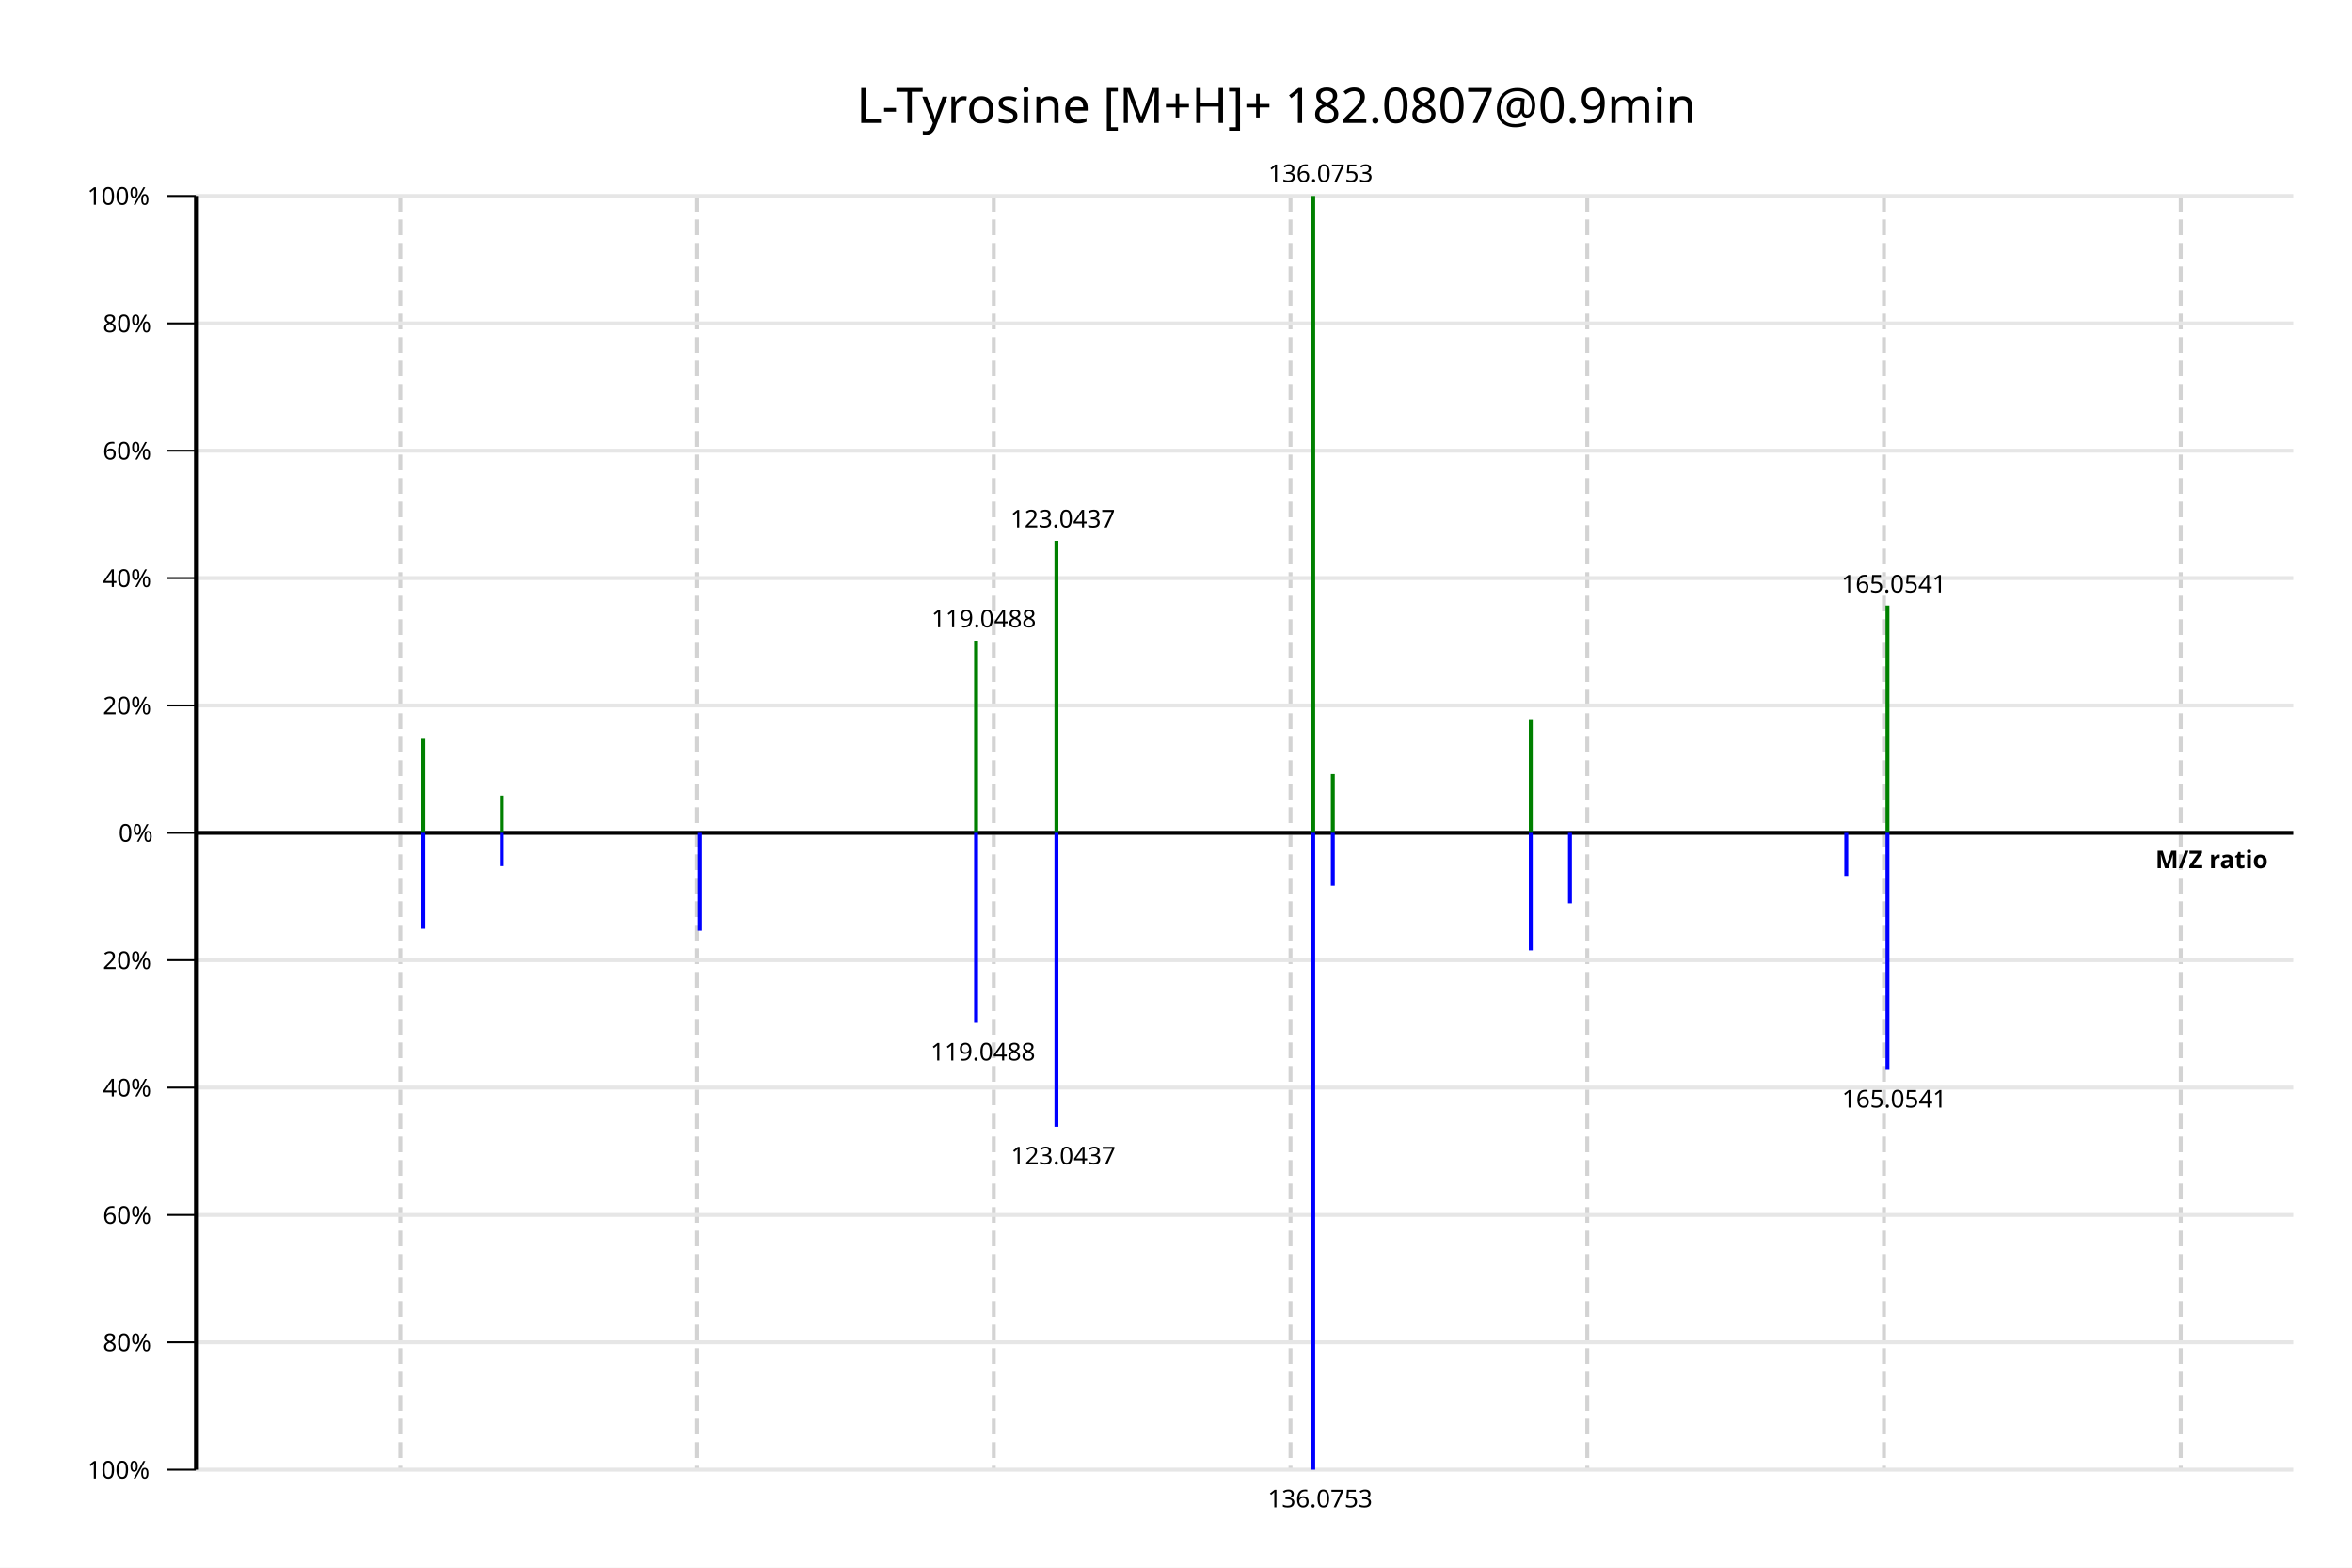
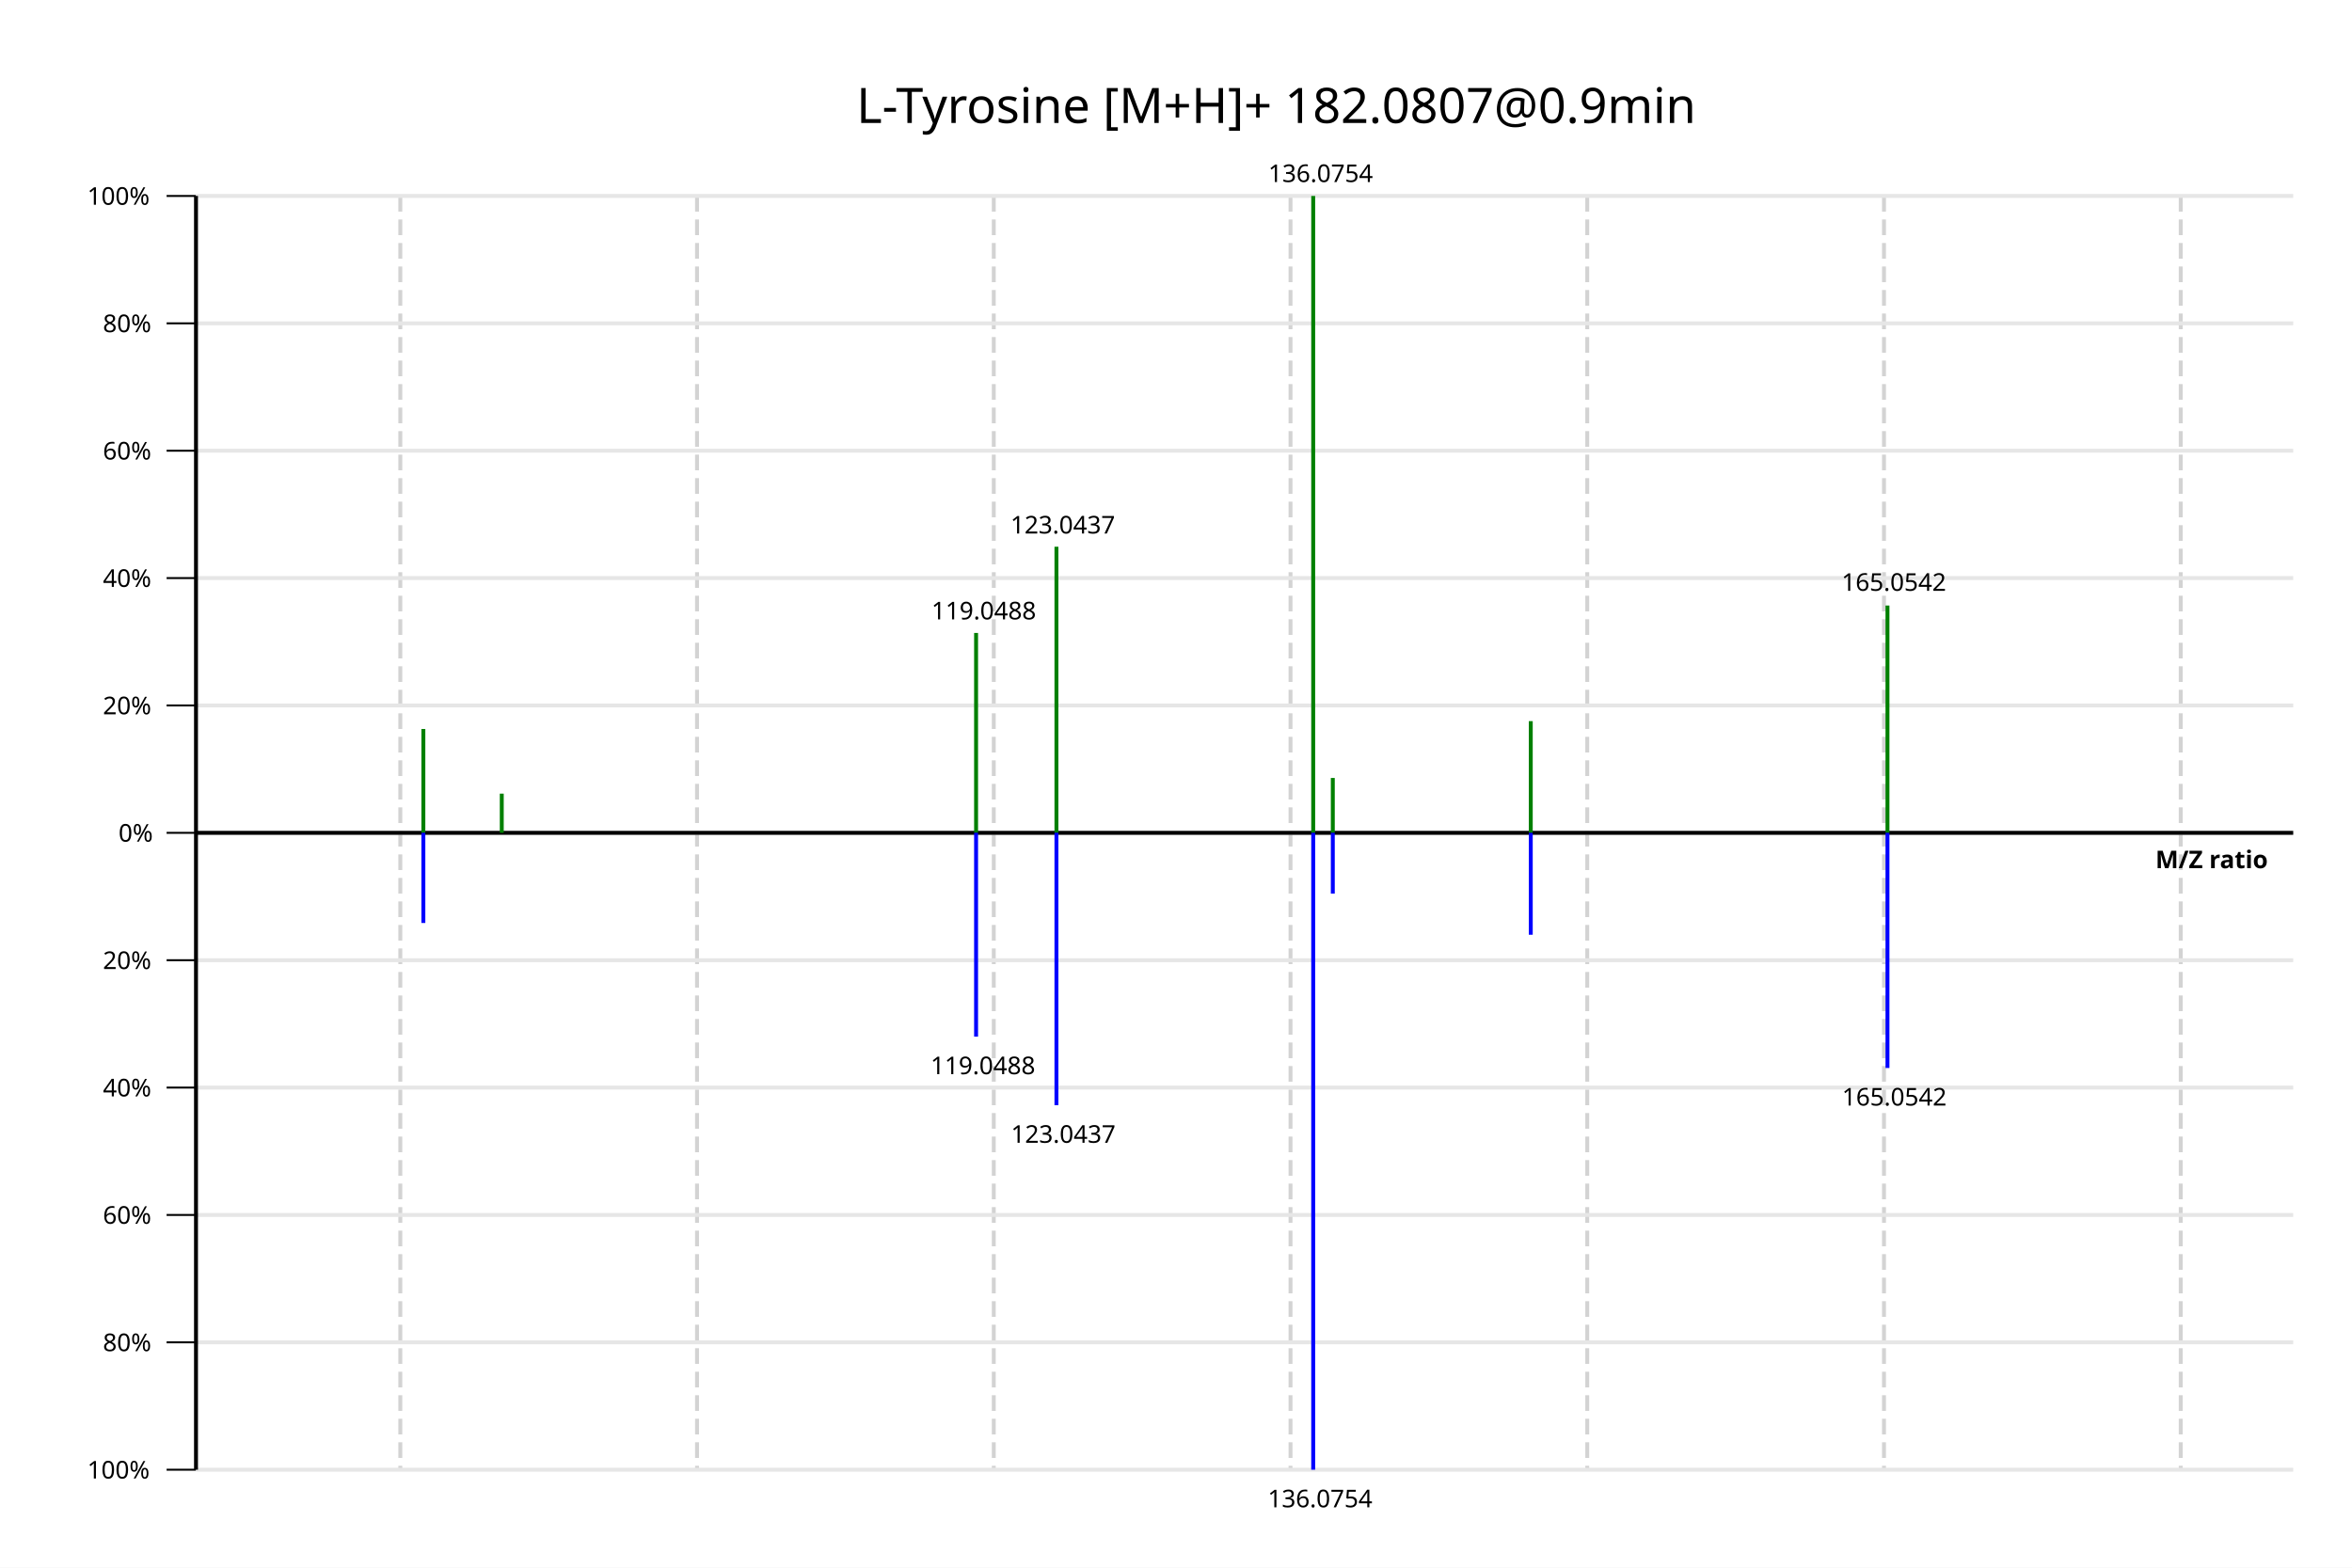
<svg xmlns="http://www.w3.org/2000/svg" preserveAspectRatio="xMaxYMax" width="1200" height="800" viewBox="0 0 1200 800">
  <rect x="0" y="0" width="1200" height="800" style="fill: #FFFFFF" />
  <line x1="204.238" x2="204.238" y1="100" y2="750" style="stroke: #D3D3D3; stroke-width: 2; stroke-dash: dash;" stroke-dasharray="8 4" />
  <line x1="355.634" x2="355.634" y1="100" y2="750" style="stroke: #D3D3D3; stroke-width: 2; stroke-dash: dash;" stroke-dasharray="8 4" />
-   <line x1="507.03" x2="507.03" y1="100" y2="750" style="stroke: #D3D3D3; stroke-width: 2; stroke-dash: dash;" stroke-dasharray="8 4" />
+   <line x1="507.029" x2="507.029" y1="100" y2="750" style="stroke: #D3D3D3; stroke-width: 2; stroke-dash: dash;" stroke-dasharray="8 4" />
  <line x1="658.425" x2="658.425" y1="100" y2="750" style="stroke: #D3D3D3; stroke-width: 2; stroke-dash: dash;" stroke-dasharray="8 4" />
-   <line x1="809.821" x2="809.821" y1="100" y2="750" style="stroke: #D3D3D3; stroke-width: 2; stroke-dash: dash;" stroke-dasharray="8 4" />
-   <line x1="961.217" x2="961.217" y1="100" y2="750" style="stroke: #D3D3D3; stroke-width: 2; stroke-dash: dash;" stroke-dasharray="8 4" />
-   <line x1="1112.612" x2="1112.612" y1="100" y2="750" style="stroke: #D3D3D3; stroke-width: 2; stroke-dash: dash;" stroke-dasharray="8 4" />
-   <line x1="1264.008" x2="1264.008" y1="100" y2="750" style="stroke: #D3D3D3; stroke-width: 2; stroke-dash: dash;" stroke-dasharray="8 4" />
+   <line x1="809.82" x2="809.82" y1="100" y2="750" style="stroke: #D3D3D3; stroke-width: 2; stroke-dash: dash;" stroke-dasharray="8 4" />
+   <line x1="961.216" x2="961.216" y1="100" y2="750" style="stroke: #D3D3D3; stroke-width: 2; stroke-dash: dash;" stroke-dasharray="8 4" />
+   <line x1="1112.611" x2="1112.611" y1="100" y2="750" style="stroke: #D3D3D3; stroke-width: 2; stroke-dash: dash;" stroke-dasharray="8 4" />
+   <line x1="1264.007" x2="1264.007" y1="100" y2="750" style="stroke: #D3D3D3; stroke-width: 2; stroke-dash: dash;" stroke-dasharray="8 4" />
  <line x1="100" x2="85" y1="425" y2="425" style="stroke: #000000; stroke-width: 1; stroke-dash: solid;" />
  <line x1="100" x2="1170" y1="425" y2="425" style="stroke: #E6E6E6; stroke-width: 2; stroke-dash: solid;" />
  <text x="60.488" y="429.495" style="font-style: normal;font-size: 12.5px;font-family: Microsoft YaHei;color: black;fill: #000000;">0%</text>
  <line x1="100" x2="85" y1="360" y2="360" style="stroke: #000000; stroke-width: 1; stroke-dash: solid;" />
  <line x1="100" x2="1170" y1="360" y2="360" style="stroke: #E6E6E6; stroke-width: 2; stroke-dash: solid;" />
  <text x="52.502" y="364.495" style="font-style: normal;font-size: 12.5px;font-family: Microsoft YaHei;color: black;fill: #000000;">20%</text>
  <line x1="100" x2="85" y1="490" y2="490" style="stroke: #000000; stroke-width: 1; stroke-dash: solid;" />
  <line x1="100" x2="1170" y1="490" y2="490" style="stroke: #E6E6E6; stroke-width: 2; stroke-dash: solid;" />
  <text x="52.502" y="494.495" style="font-style: normal;font-size: 12.5px;font-family: Microsoft YaHei;color: black;fill: #000000;">20%</text>
  <line x1="100" x2="85" y1="295" y2="295" style="stroke: #000000; stroke-width: 1; stroke-dash: solid;" />
  <line x1="100" x2="1170" y1="295" y2="295" style="stroke: #E6E6E6; stroke-width: 2; stroke-dash: solid;" />
  <text x="52.502" y="299.495" style="font-style: normal;font-size: 12.5px;font-family: Microsoft YaHei;color: black;fill: #000000;">40%</text>
  <line x1="100" x2="85" y1="555" y2="555" style="stroke: #000000; stroke-width: 1; stroke-dash: solid;" />
  <line x1="100" x2="1170" y1="555" y2="555" style="stroke: #E6E6E6; stroke-width: 2; stroke-dash: solid;" />
  <text x="52.502" y="559.495" style="font-style: normal;font-size: 12.5px;font-family: Microsoft YaHei;color: black;fill: #000000;">40%</text>
  <line x1="100" x2="85" y1="230" y2="230" style="stroke: #000000; stroke-width: 1; stroke-dash: solid;" />
  <line x1="100" x2="1170" y1="230" y2="230" style="stroke: #E6E6E6; stroke-width: 2; stroke-dash: solid;" />
  <text x="52.502" y="234.495" style="font-style: normal;font-size: 12.5px;font-family: Microsoft YaHei;color: black;fill: #000000;">60%</text>
  <line x1="100" x2="85" y1="620" y2="620" style="stroke: #000000; stroke-width: 1; stroke-dash: solid;" />
  <line x1="100" x2="1170" y1="620" y2="620" style="stroke: #E6E6E6; stroke-width: 2; stroke-dash: solid;" />
  <text x="52.502" y="624.495" style="font-style: normal;font-size: 12.5px;font-family: Microsoft YaHei;color: black;fill: #000000;">60%</text>
  <line x1="100" x2="85" y1="165" y2="165" style="stroke: #000000; stroke-width: 1; stroke-dash: solid;" />
  <line x1="100" x2="1170" y1="165" y2="165" style="stroke: #E6E6E6; stroke-width: 2; stroke-dash: solid;" />
  <text x="52.502" y="169.495" style="font-style: normal;font-size: 12.5px;font-family: Microsoft YaHei;color: black;fill: #000000;">80%</text>
  <line x1="100" x2="85" y1="685" y2="685" style="stroke: #000000; stroke-width: 1; stroke-dash: solid;" />
  <line x1="100" x2="1170" y1="685" y2="685" style="stroke: #E6E6E6; stroke-width: 2; stroke-dash: solid;" />
  <text x="52.502" y="689.495" style="font-style: normal;font-size: 12.5px;font-family: Microsoft YaHei;color: black;fill: #000000;">80%</text>
  <line x1="100" x2="85" y1="100" y2="100" style="stroke: #000000; stroke-width: 1; stroke-dash: solid;" />
  <line x1="100" x2="1170" y1="100" y2="100" style="stroke: #E6E6E6; stroke-width: 2; stroke-dash: solid;" />
  <text x="44.516" y="104.495" style="font-style: normal;font-size: 12.5px;font-family: Microsoft YaHei;color: black;fill: #000000;">100%</text>
  <line x1="100" x2="85" y1="750" y2="750" style="stroke: #000000; stroke-width: 1; stroke-dash: solid;" />
  <line x1="100" x2="1170" y1="750" y2="750" style="stroke: #E6E6E6; stroke-width: 2; stroke-dash: solid;" />
  <text x="44.516" y="754.495" style="font-style: normal;font-size: 12.5px;font-family: Microsoft YaHei;color: black;fill: #000000;">100%</text>
  <line x1="100" x2="100" y1="100" y2="750" style="stroke: #000000; stroke-width: 2; stroke-dash: solid;" />
  <text x="50.004" y="502.399" style="font-style: strong;font-weight:bold;font-size: 12.5px;font-family: Microsoft YaHei;color: black;fill: #000000;transform-origin: 50.004px 502.399px;" transform="rotate(-90)">Relative Intensity(%)</text>
  <line x1="100" x2="1170" y1="425" y2="425" style="stroke: #000000; stroke-width: 2; stroke-dash: solid;" />
  <text x="1099.708" y="443.054" style="font-style: strong;font-weight:bold;font-size: 12.5px;font-family: Microsoft YaHei;color: black;fill: #000000;">M/Z ratio</text>
-   <rect x="215" y="377" width="2" height="48" style="fill: #008000" />
-   <rect x="255" y="406" width="2" height="19" style="fill: #008000" />
-   <rect x="497" y="327" width="2" height="98" style="fill: #008000" />
-   <rect x="538" y="276" width="2" height="149" style="fill: #008000" />
+   <rect x="215" y="372" width="2" height="53" style="fill: #008000" />
+   <rect x="255" y="405" width="2" height="20" style="fill: #008000" />
+   <rect x="497" y="323" width="2" height="102" style="fill: #008000" />
+   <rect x="538" y="279" width="2" height="146" style="fill: #008000" />
  <rect x="669" y="100" width="2" height="325" style="fill: #008000" />
-   <rect x="679" y="395" width="2" height="30" style="fill: #008000" />
-   <rect x="780" y="367" width="2" height="58" style="fill: #008000" />
+   <rect x="679" y="397" width="2" height="28" style="fill: #008000" />
+   <rect x="780" y="368" width="2" height="57" style="fill: #008000" />
  <rect x="962" y="309" width="2" height="116" style="fill: #008000" />
-   <rect x="215" y="425" width="2" height="49" style="fill: #0000FF" />
-   <rect x="255" y="425" width="2" height="17" style="fill: #0000FF" />
-   <rect x="356" y="425" width="2" height="50" style="fill: #0000FF" />
-   <rect x="497" y="425" width="2" height="97" style="fill: #0000FF" />
-   <rect x="538" y="425" width="2" height="150" style="fill: #0000FF" />
+   <rect x="215" y="425" width="2" height="46" style="fill: #0000FF" />
+   <rect x="497" y="425" width="2" height="104" style="fill: #0000FF" />
+   <rect x="538" y="425" width="2" height="139" style="fill: #0000FF" />
  <rect x="669" y="425" width="2" height="325" style="fill: #0000FF" />
-   <rect x="679" y="425" width="2" height="27" style="fill: #0000FF" />
-   <rect x="780" y="425" width="2" height="60" style="fill: #0000FF" />
-   <rect x="800" y="425" width="2" height="36" style="fill: #0000FF" />
-   <rect x="941" y="425" width="2" height="22" style="fill: #0000FF" />
-   <rect x="962" y="425" width="2" height="121" style="fill: #0000FF" />
-   <text x="475.228" y="320.102" style="font-style: normal;font-size: 12.5px;font-family: Segoe UI;color: black;fill: #000000;">119.0488</text>
-   <text x="515.549" y="269.155" style="font-style: normal;font-size: 12.5px;font-family: Segoe UI;color: black;fill: #000000;">123.0437</text>
-   <text x="647.078" y="92.886" style="font-style: normal;font-size: 12.5px;font-family: Segoe UI;color: black;fill: #000000;">136.0753</text>
-   <text x="939.562" y="302.342" style="font-style: normal;font-size: 12.5px;font-family: Segoe UI;color: black;fill: #000000;">165.0541</text>
-   <text x="474.799" y="541.168" style="font-style: normal;font-size: 12.5px;font-family: Segoe UI;color: black;fill: #000000;">119.0488</text>
-   <text x="515.799" y="594.168" style="font-style: normal;font-size: 12.5px;font-family: Segoe UI;color: black;fill: #000000;">123.0437</text>
-   <text x="646.799" y="769.168" style="font-style: normal;font-size: 12.5px;font-family: Segoe UI;color: black;fill: #000000;">136.0753</text>
-   <text x="939.799" y="565.168" style="font-style: normal;font-size: 12.5px;font-family: Segoe UI;color: black;fill: #000000;">165.0541</text>
+   <rect x="679" y="425" width="2" height="31" style="fill: #0000FF" />
+   <rect x="780" y="425" width="2" height="52" style="fill: #0000FF" />
+   <rect x="962" y="425" width="2" height="120" style="fill: #0000FF" />
+   <text x="475.228" y="316.069" style="font-style: normal;font-size: 12.5px;font-family: Segoe UI;color: black;fill: #000000;">119.0488</text>
+   <text x="515.549" y="272.245" style="font-style: normal;font-size: 12.5px;font-family: Segoe UI;color: black;fill: #000000;">123.0437</text>
+   <text x="647.078" y="92.886" style="font-style: normal;font-size: 12.5px;font-family: Segoe UI;color: black;fill: #000000;">136.0754</text>
+   <text x="939.562" y="301.49" style="font-style: normal;font-size: 12.5px;font-family: Segoe UI;color: black;fill: #000000;">165.0542</text>
+   <text x="474.799" y="548.168" style="font-style: normal;font-size: 12.5px;font-family: Segoe UI;color: black;fill: #000000;">119.0488</text>
+   <text x="515.799" y="583.168" style="font-style: normal;font-size: 12.5px;font-family: Segoe UI;color: black;fill: #000000;">123.0437</text>
+   <text x="646.799" y="769.168" style="font-style: normal;font-size: 12.5px;font-family: Segoe UI;color: black;fill: #000000;">136.0754</text>
+   <text x="939.799" y="564.168" style="font-style: normal;font-size: 12.5px;font-family: Segoe UI;color: black;fill: #000000;">165.0542</text>
  <text x="436.986" y="62.756" style="font-style: normal;font-size: 25px;font-family: Microsoft YaHei;color: black;fill: #000000;">L-Tyrosine [M+H]+ 182.0807@0.9min</text>
</svg>
